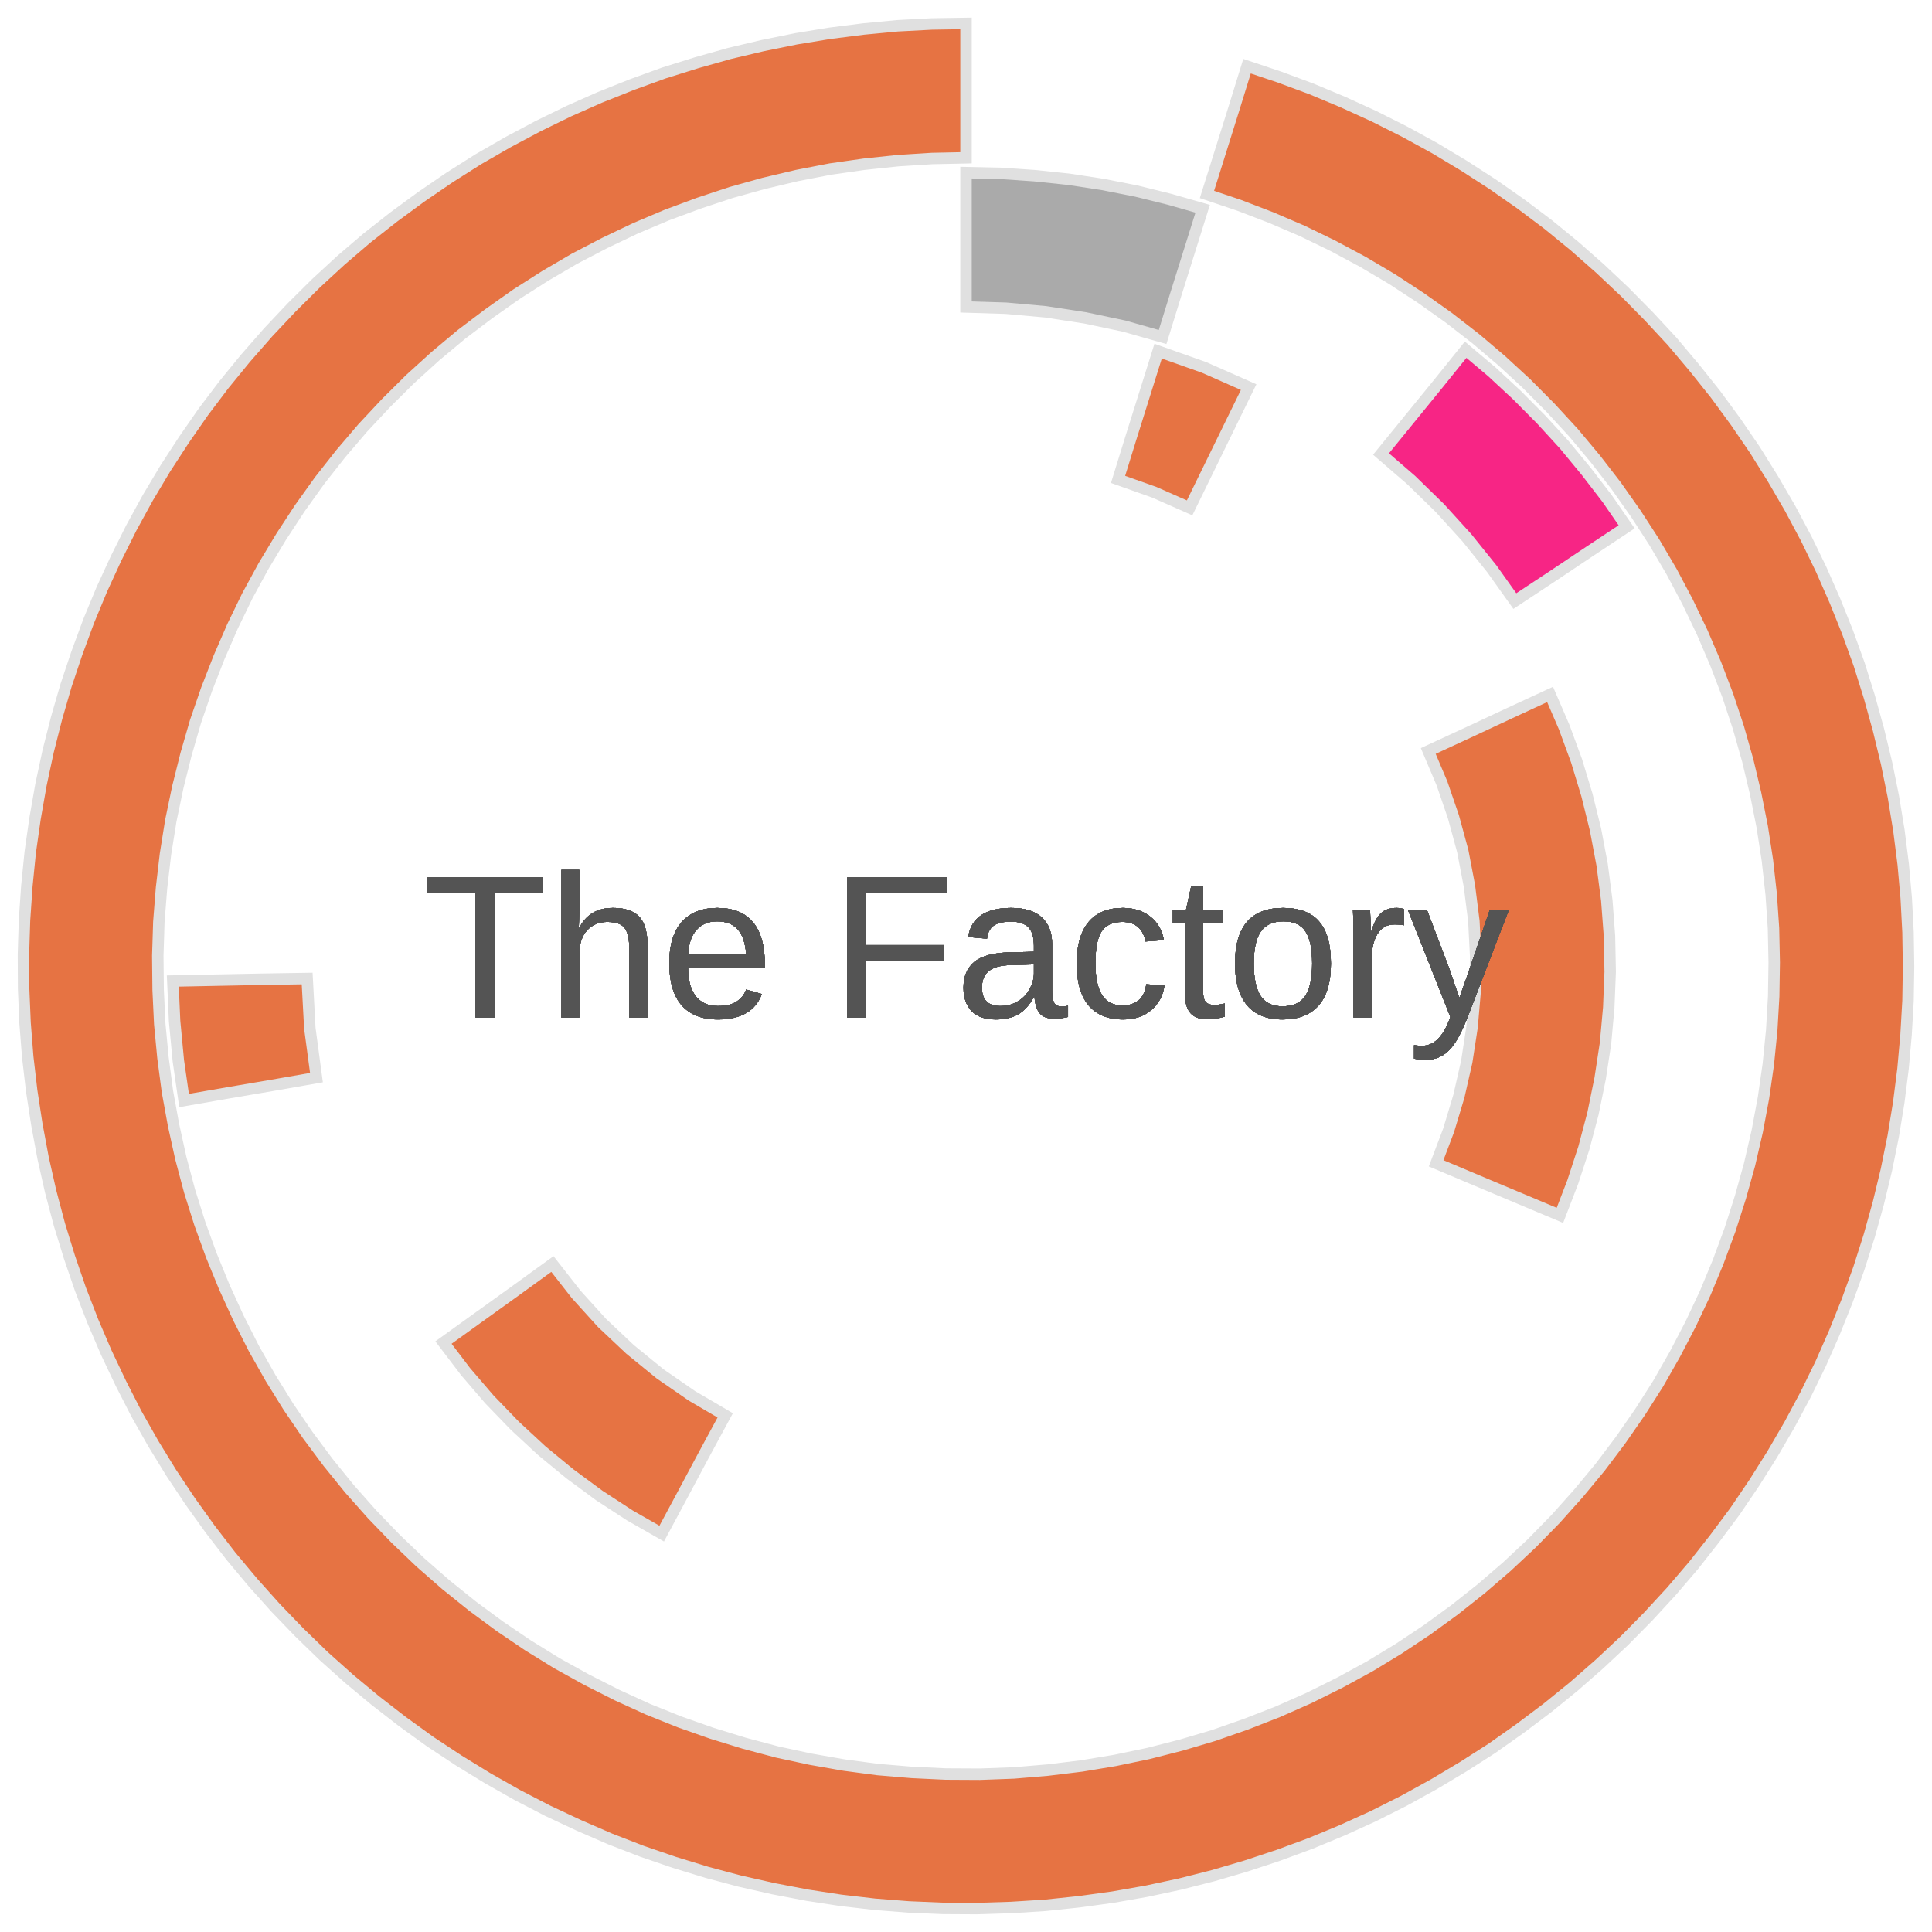
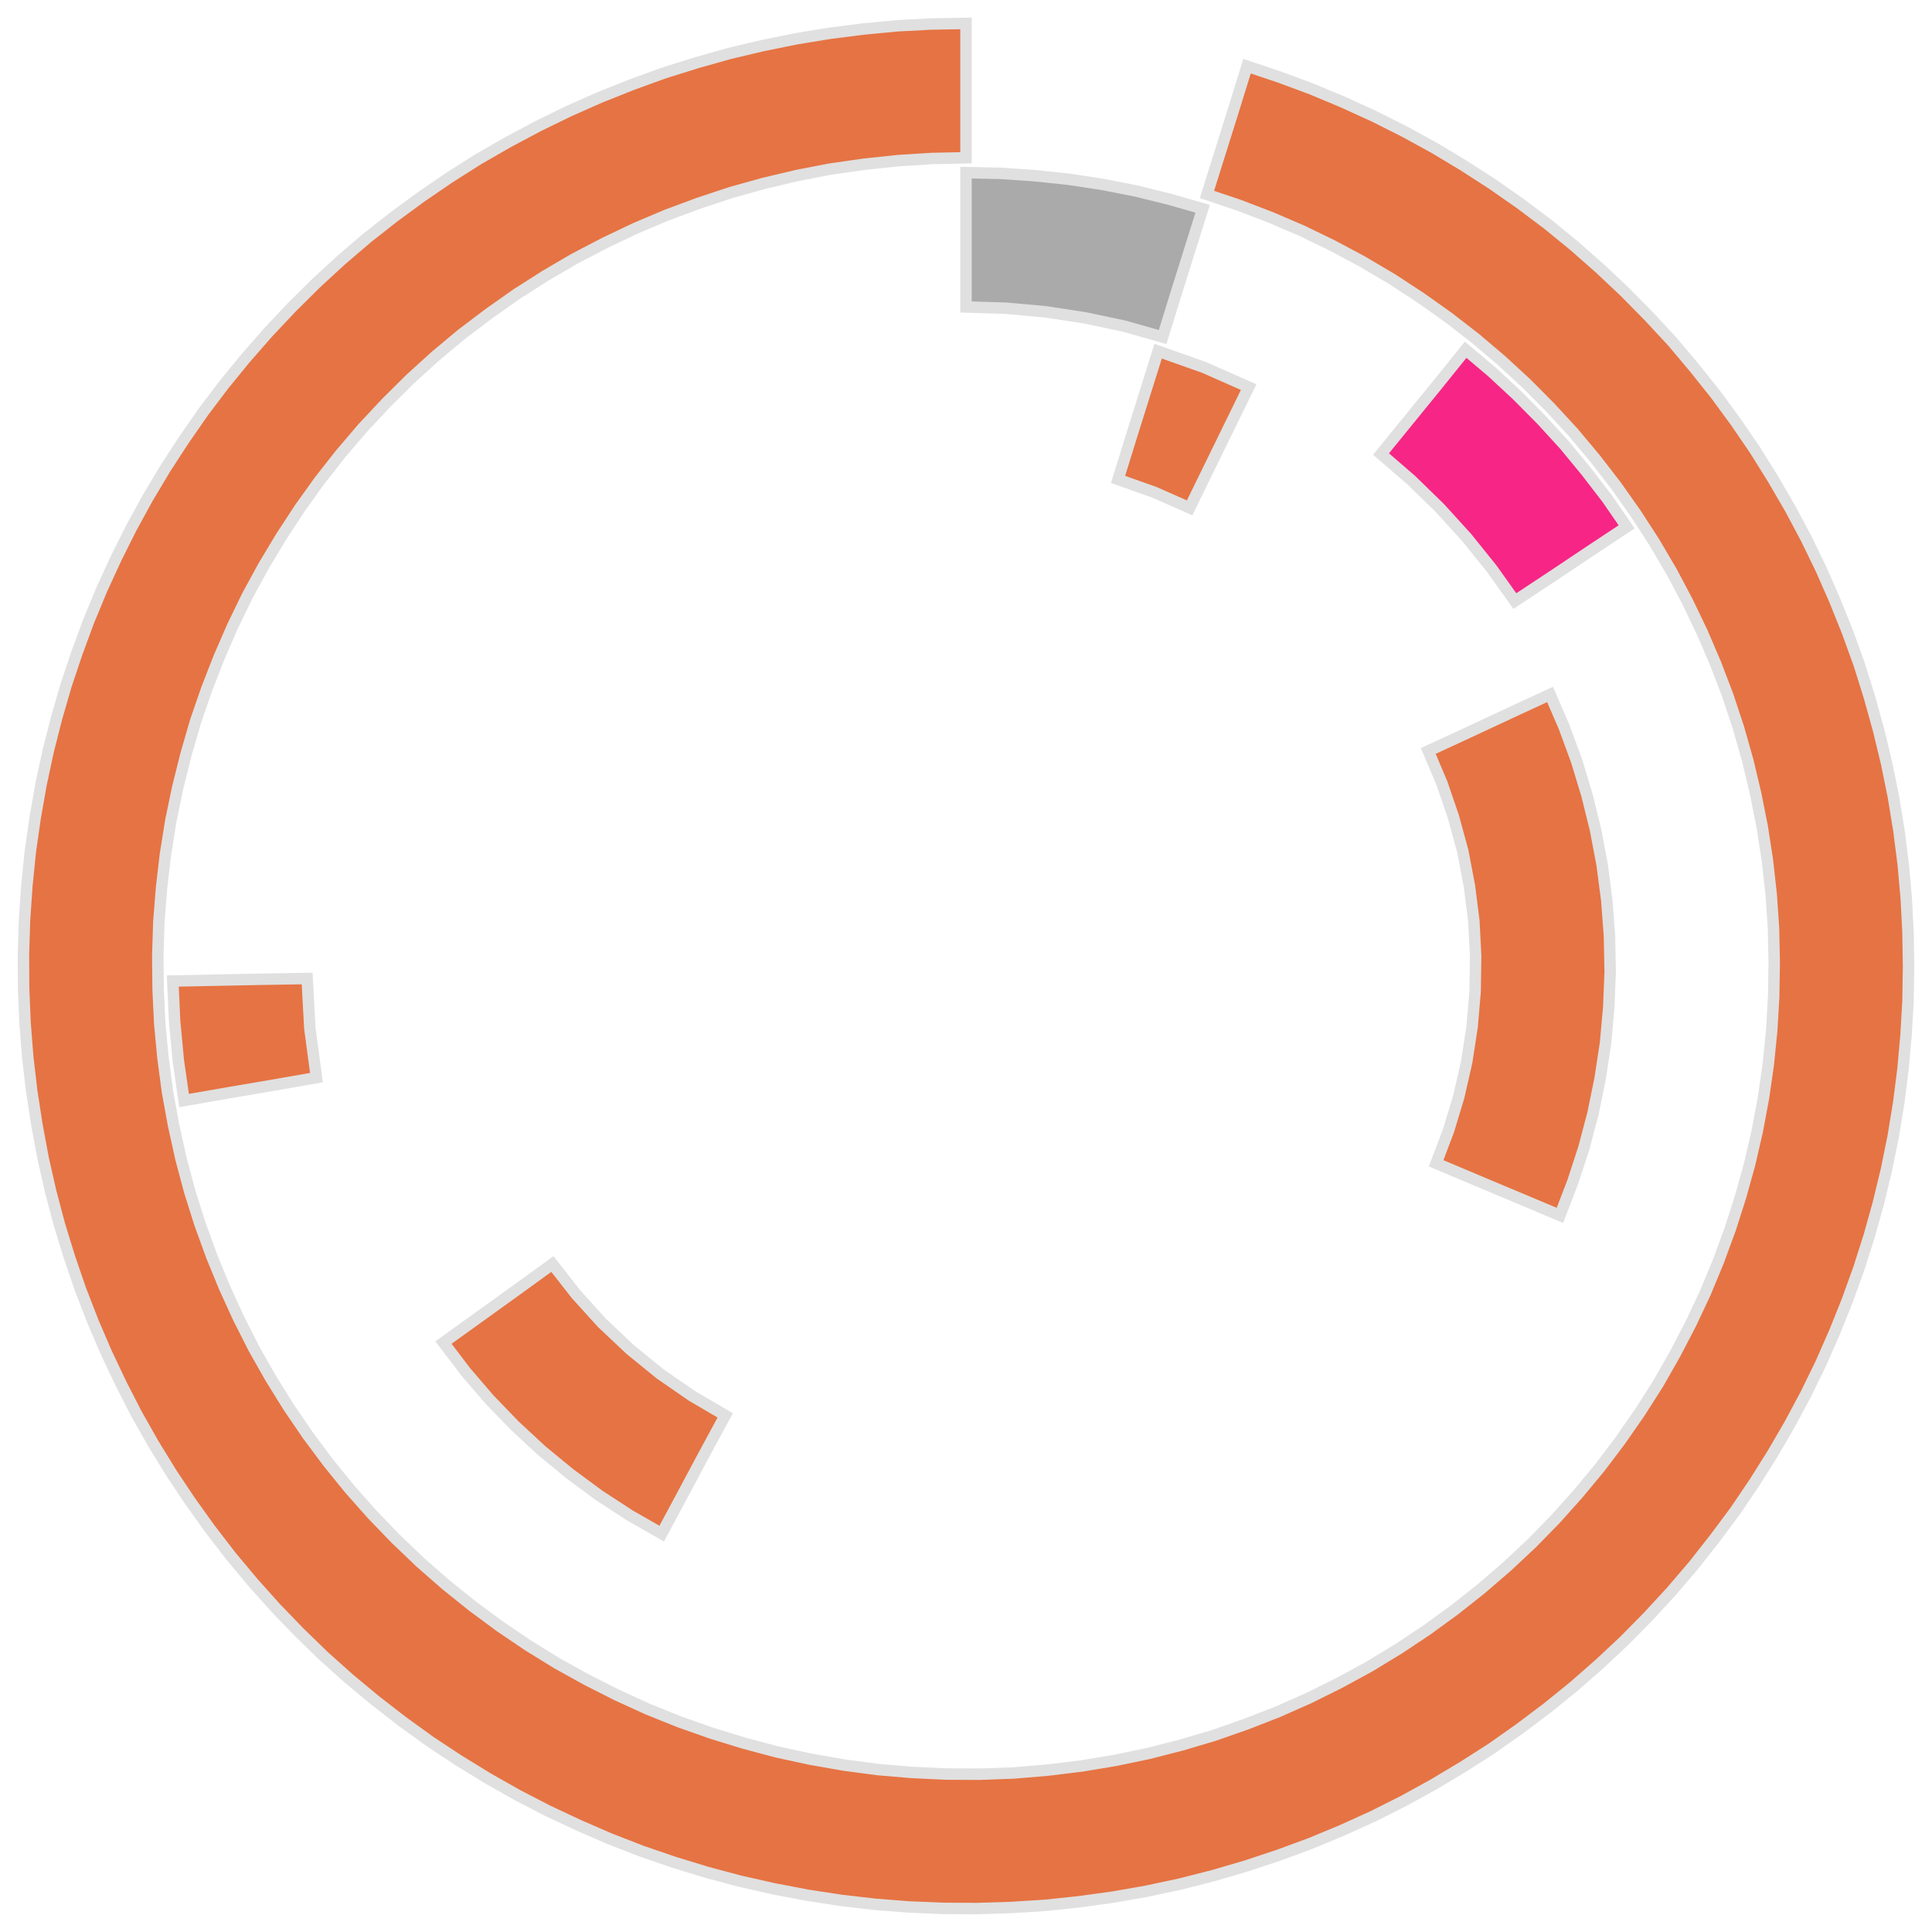
<svg xmlns="http://www.w3.org/2000/svg" class="svglite" width="108.00pt" height="108.00pt" viewBox="0 0 108.00 108.00">
  <defs>
    <style type="text/css">
    .svglite line, .svglite polyline, .svglite polygon, .svglite path, .svglite rect, .svglite circle {
      fill: none;
      stroke: #000000;
      stroke-linecap: round;
      stroke-linejoin: round;
      stroke-miterlimit: 10.00;
    }
    .svglite text {
      white-space: pre;
    }
  </style>
  </defs>
  <rect width="100%" height="100%" style="stroke: none; fill: none;" />
  <defs>
    <clipPath id="cpMC4wMHwxMDguMDB8MC4wMHwxMDguMDA=">
      <rect x="0.00" y="0.00" width="108.00" height="108.00" />
    </clipPath>
  </defs>
  <g clip-path="url(#cpMC4wMHwxMDguMDB8MC4wMHwxMDguMDA=)">
    <polygon points="54.00,8.82 54.00,6.31 54.00,3.81 54.00,1.31 52.09,1.34 50.18,1.44 48.28,1.62 46.39,1.86 44.50,2.17 42.63,2.55 40.77,2.99 38.93,3.51 37.11,4.08 35.32,4.73 33.54,5.44 31.80,6.21 30.08,7.05 28.39,7.95 26.74,8.90 25.13,9.92 23.55,11.00 22.01,12.13 20.51,13.31 19.06,14.55 17.65,15.85 16.30,17.19 14.99,18.58 13.73,20.02 12.52,21.50 11.37,23.02 10.28,24.59 9.24,26.19 8.26,27.83 7.34,29.51 6.49,31.21 5.69,32.95 4.96,34.71 4.30,36.50 3.69,38.32 3.16,40.15 2.69,42.00 2.29,43.87 1.96,45.75 1.69,47.64 1.50,49.54 1.37,51.44 1.31,53.35 1.32,55.26 1.40,57.17 1.55,59.08 1.77,60.97 2.06,62.86 2.41,64.74 2.83,66.60 3.32,68.45 3.88,70.27 4.50,72.08 5.19,73.86 5.94,75.61 6.76,77.34 7.63,79.04 8.57,80.70 9.57,82.33 10.63,83.92 11.74,85.47 12.91,86.99 14.13,88.45 15.40,89.87 16.73,91.25 18.10,92.58 19.52,93.85 20.99,95.07 22.50,96.24 24.05,97.36 25.64,98.41 27.27,99.41 28.93,100.35 30.63,101.23 32.36,102.04 34.11,102.80 35.89,103.49 37.70,104.11 39.53,104.67 41.37,105.16 43.23,105.58 45.11,105.94 47.00,106.23 48.89,106.45 50.80,106.60 52.71,106.68 54.62,106.69 56.53,106.63 58.43,106.51 60.33,106.31 62.22,106.05 64.10,105.72 65.97,105.32 67.82,104.85 69.66,104.31 71.47,103.71 73.26,103.05 75.02,102.32 76.76,101.53 78.47,100.67 80.14,99.75 81.78,98.77 83.39,97.74 84.95,96.64 86.48,95.49 87.96,94.29 89.40,93.03 90.79,91.73 92.13,90.37 93.43,88.96 94.67,87.51 95.85,86.01 96.99,84.48 98.06,82.90 99.08,81.28 100.04,79.63 100.94,77.95 101.78,76.23 102.55,74.48 103.26,72.71 103.91,70.91 104.49,69.09 105.00,67.26 105.45,65.40 105.83,63.53 106.14,61.64 106.38,59.75 106.55,57.85 106.66,55.94 106.69,54.03 106.66,52.12 106.56,50.21 106.39,48.31 106.15,46.42 105.84,44.53 105.46,42.66 105.01,40.80 104.50,38.96 103.93,37.14 103.28,35.34 102.57,33.57 101.80,31.82 100.97,30.11 100.07,28.42 99.11,26.77 98.10,25.15 97.02,23.57 95.89,22.03 94.70,20.54 93.47,19.08 92.17,17.68 90.83,16.32 89.44,15.01 88.01,13.75 86.53,12.54 85.00,11.39 83.44,10.30 81.83,9.26 80.20,8.28 78.52,7.36 76.81,6.50 75.08,5.71 73.31,4.97 71.53,4.31 69.71,3.70 68.97,6.09 68.22,8.48 67.47,10.87 69.28,11.48 71.05,12.16 72.80,12.91 74.51,13.74 76.19,14.64 77.83,15.61 79.42,16.65 80.97,17.75 82.48,18.92 83.93,20.15 85.33,21.44 86.67,22.79 87.96,24.19 89.18,25.65 90.34,27.15 91.44,28.71 92.47,30.30 93.44,31.95 94.33,33.63 95.15,35.34 95.90,37.09 96.58,38.87 97.18,40.68 97.70,42.51 98.14,44.36 98.51,46.22 98.80,48.10 99.01,49.99 99.14,51.89 99.18,53.80 99.15,55.70 99.04,57.60 98.85,59.49 98.58,61.37 98.23,63.24 97.80,65.10 97.29,66.93 96.71,68.74 96.05,70.53 95.32,72.29 94.51,74.01 93.63,75.70 92.69,77.35 91.67,78.95 90.58,80.52 89.44,82.03 88.22,83.50 86.95,84.92 85.62,86.28 84.23,87.58 82.79,88.82 81.30,90.00 79.76,91.12 78.18,92.17 76.55,93.16 74.88,94.07 73.17,94.92 71.43,95.69 69.66,96.38 67.86,97.01 66.04,97.55 64.20,98.02 62.33,98.41 60.46,98.72 58.57,98.95 56.67,99.11 54.77,99.18 52.87,99.17 50.97,99.08 49.07,98.92 47.19,98.67 45.31,98.34 43.45,97.94 41.61,97.45 39.79,96.89 38.00,96.26 36.23,95.55 34.50,94.76 32.80,93.90 31.14,92.98 29.52,91.98 27.94,90.91 26.41,89.78 24.93,88.59 23.50,87.34 22.12,86.02 20.80,84.65 19.54,83.23 18.34,81.75 17.20,80.22 16.13,78.65 15.13,77.04 14.19,75.38 13.33,73.68 12.54,71.95 11.82,70.19 11.17,68.40 10.60,66.59 10.11,64.75 9.70,62.89 9.36,61.02 9.11,59.13 8.93,57.24 8.84,55.34 8.82,53.43 8.88,51.53 9.03,49.63 9.25,47.75 9.55,45.87 9.94,44.00 10.40,42.16 10.93,40.33 11.55,38.53 12.24,36.76 13.00,35.01 13.83,33.30 14.74,31.63 15.72,30.00 16.76,28.41 17.87,26.86 19.05,25.36 20.28,23.92 21.58,22.53 22.93,21.19 24.34,19.91 25.80,18.69 27.32,17.54 28.88,16.44 30.48,15.42 32.12,14.46 33.81,13.58 35.53,12.76 37.28,12.02 39.06,11.36 40.87,10.76 42.70,10.25 44.56,9.81 46.42,9.45 48.31,9.18 50.20,8.98 52.10,8.86 54.00,8.82 " style="stroke-width: 0.64; stroke: #E0E0E0; stroke-linecap: butt; stroke-linejoin: miter; fill: #E67343;" />
    <polygon points="80.28,65.03 82.58,66.00 84.89,66.97 87.20,67.94 87.92,66.07 88.54,64.17 89.05,62.24 89.45,60.28 89.75,58.31 89.93,56.32 90.01,54.32 89.97,52.32 89.82,50.33 89.56,48.34 89.19,46.38 88.71,44.44 88.13,42.53 87.44,40.65 86.65,38.82 84.38,39.87 82.11,40.93 79.84,41.98 80.61,43.80 81.25,45.67 81.77,47.58 82.14,49.52 82.39,51.49 82.49,53.46 82.46,55.44 82.29,57.41 81.99,59.36 81.55,61.29 80.98,63.18 80.28,65.03 " style="stroke-width: 0.64; stroke: #E0E0E0; stroke-linecap: butt; stroke-linejoin: miter; fill: #E67343;" />
    <polygon points="30.88,70.66 28.85,72.13 26.82,73.59 24.79,75.05 26.03,76.68 27.36,78.23 28.78,79.70 30.28,81.09 31.86,82.39 33.50,83.60 35.22,84.72 36.99,85.73 38.17,83.53 39.35,81.32 40.54,79.12 38.68,78.03 36.90,76.80 35.23,75.44 33.66,73.96 32.21,72.36 30.88,70.66 " style="stroke-width: 0.64; stroke: #E0E0E0; stroke-linecap: butt; stroke-linejoin: miter; fill: #E67343;" />
    <polygon points="64.99,18.84 65.73,16.45 66.48,14.06 67.23,11.67 65.38,11.14 63.52,10.68 61.64,10.31 59.74,10.02 57.83,9.82 55.92,9.69 54.00,9.65 54.00,12.15 54.00,14.66 54.00,17.16 56.23,17.23 58.45,17.43 60.66,17.77 62.84,18.23 64.99,18.84 " style="stroke-width: 0.64; stroke: #E0E0E0; stroke-linecap: butt; stroke-linejoin: miter; fill: #AAAAAA;" />
    <polygon points="84.68,33.60 86.77,32.22 88.85,30.83 90.93,29.45 89.84,27.87 88.67,26.35 87.45,24.87 86.16,23.46 84.80,22.09 83.40,20.79 81.93,19.55 80.36,21.50 78.78,23.44 77.20,25.38 78.89,26.84 80.49,28.40 81.99,30.05 83.39,31.79 84.68,33.60 " style="stroke-width: 0.64; stroke: #E0E0E0; stroke-linecap: butt; stroke-linejoin: miter; fill: #F72585;" />
    <polygon points="66.50,28.39 67.60,26.14 68.70,23.89 69.80,21.64 67.31,20.54 64.74,19.63 63.99,22.02 63.24,24.41 62.50,26.80 64.53,27.52 66.50,28.39 " style="stroke-width: 0.64; stroke: #E0E0E0; stroke-linecap: butt; stroke-linejoin: miter; fill: #E67343;" />
    <polygon points="17.17,54.70 14.66,54.74 12.16,54.79 9.66,54.84 9.76,57.08 9.97,59.30 10.29,61.52 12.76,61.09 15.23,60.67 17.69,60.24 17.32,57.48 17.17,54.70 " style="stroke-width: 0.64; stroke: #E0E0E0; stroke-linecap: butt; stroke-linejoin: miter; fill: #E67343;" />
-     <text x="23.65" y="56.88" style="font-size: 11.38px;fill: #545454; font-family: &quot;Arial&quot;;" textLength="19.61px" lengthAdjust="spacingAndGlyphs">The</text>
-     <text x="46.42" y="56.88" style="font-size: 11.38px;fill: #545454; font-family: &quot;Arial&quot;;" textLength="37.93px" lengthAdjust="spacingAndGlyphs">Factory</text>
-     <text x="23.65" y="56.88" style="font-size: 11.38px;fill: #545454; font-family: &quot;Arial&quot;;" textLength="19.61px" lengthAdjust="spacingAndGlyphs">The</text>
-     <text x="46.42" y="56.88" style="font-size: 11.38px;fill: #545454; font-family: &quot;Arial&quot;;" textLength="37.93px" lengthAdjust="spacingAndGlyphs">Factory</text>
-     <text x="23.65" y="56.88" style="font-size: 11.38px;fill: #545454; font-family: &quot;Arial&quot;;" textLength="19.61px" lengthAdjust="spacingAndGlyphs">The</text>
-     <text x="46.42" y="56.88" style="font-size: 11.38px;fill: #545454; font-family: &quot;Arial&quot;;" textLength="37.93px" lengthAdjust="spacingAndGlyphs">Factory</text>
-     <text x="23.65" y="56.88" style="font-size: 11.38px;fill: #545454; font-family: &quot;Arial&quot;;" textLength="19.61px" lengthAdjust="spacingAndGlyphs">The</text>
-     <text x="46.42" y="56.88" style="font-size: 11.38px;fill: #545454; font-family: &quot;Arial&quot;;" textLength="37.93px" lengthAdjust="spacingAndGlyphs">Factory</text>
-     <text x="23.65" y="56.88" style="font-size: 11.38px;fill: #545454; font-family: &quot;Arial&quot;;" textLength="19.61px" lengthAdjust="spacingAndGlyphs">The</text>
-     <text x="46.42" y="56.88" style="font-size: 11.38px;fill: #545454; font-family: &quot;Arial&quot;;" textLength="37.93px" lengthAdjust="spacingAndGlyphs">Factory</text>
-     <text x="23.65" y="56.88" style="font-size: 11.38px;fill: #545454; font-family: &quot;Arial&quot;;" textLength="19.61px" lengthAdjust="spacingAndGlyphs">The</text>
-     <text x="46.42" y="56.88" style="font-size: 11.38px;fill: #545454; font-family: &quot;Arial&quot;;" textLength="37.93px" lengthAdjust="spacingAndGlyphs">Factory</text>
-     <text x="23.65" y="56.88" style="font-size: 11.38px;fill: #545454; font-family: &quot;Arial&quot;;" textLength="19.61px" lengthAdjust="spacingAndGlyphs">The</text>
-     <text x="46.42" y="56.88" style="font-size: 11.38px;fill: #545454; font-family: &quot;Arial&quot;;" textLength="37.93px" lengthAdjust="spacingAndGlyphs">Factory</text>
  </g>
</svg>
